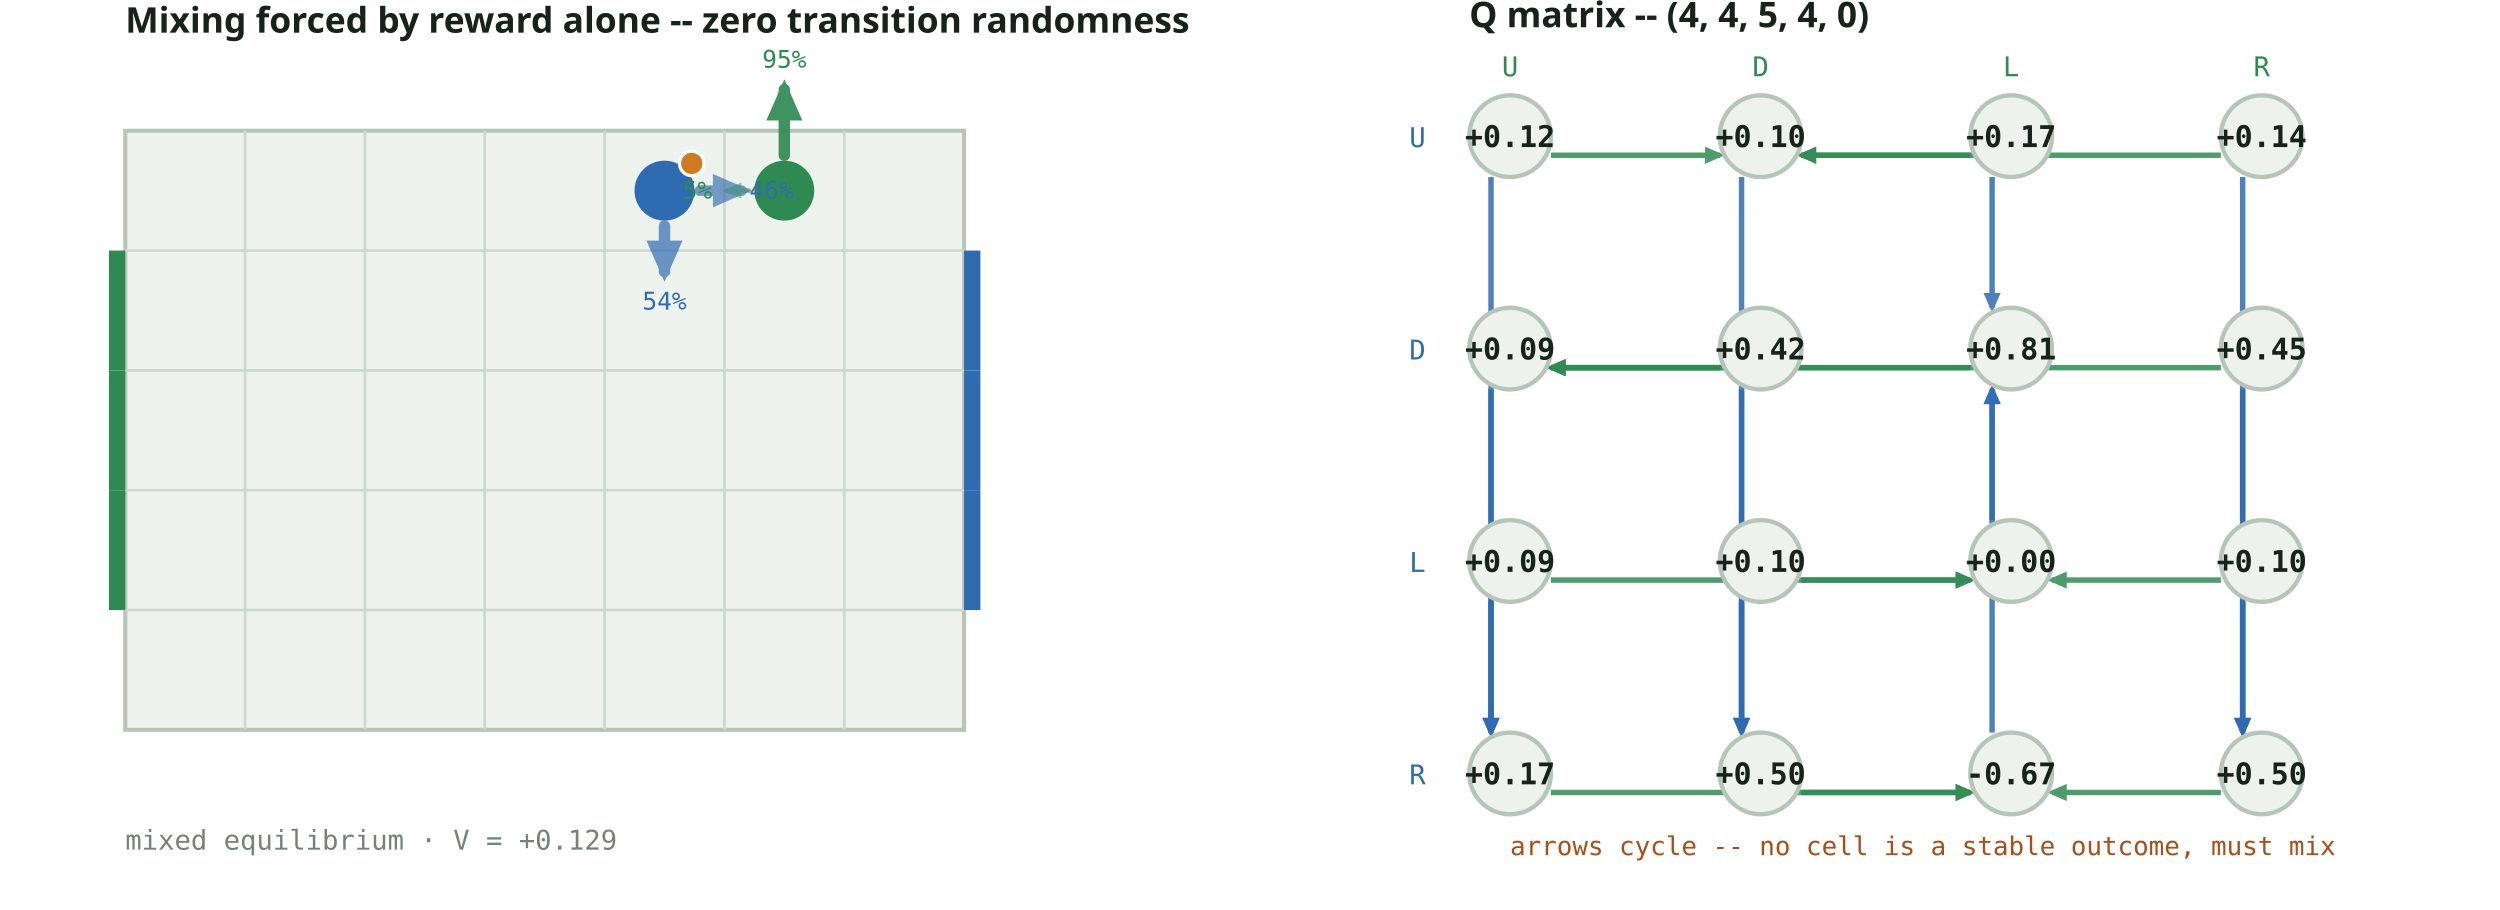
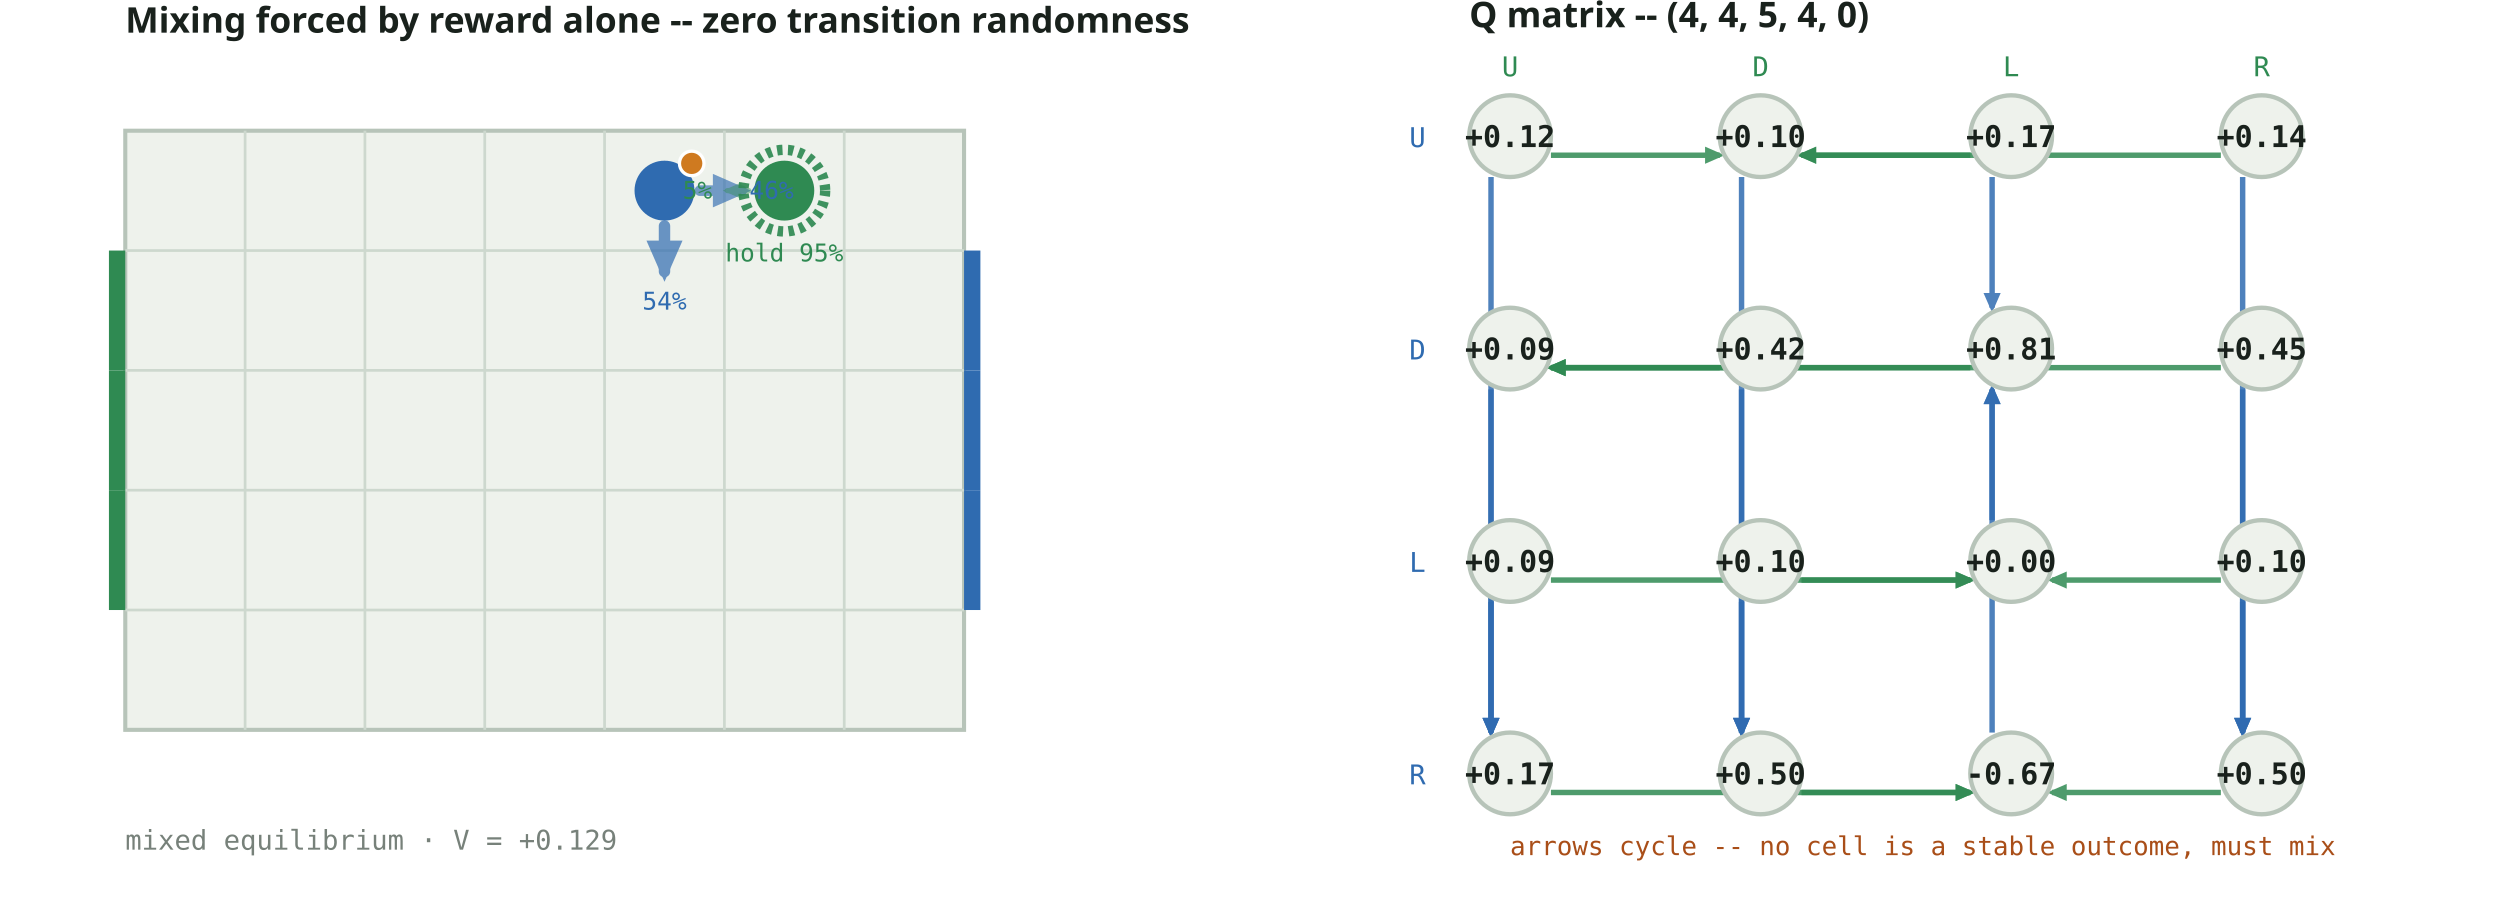
<svg xmlns="http://www.w3.org/2000/svg" viewBox="0 0 918 334" role="img" aria-label="panel">
  <g transform="translate(16.0 18.0)">
    <clipPath id="pnl0">
      <rect x="-16.0" y="-16.0" width="451.0" height="330.0" />
    </clipPath>
    <g clip-path="url(#pnl0)">
      <defs>
        <marker id="ah-2f6bb0" viewBox="0 0 8 8" refX="6" refY="4" markerWidth="3.6" markerHeight="3.6" orient="auto">
          <path d="M0 0.5 L8 4 L0 7.5 z" fill="var(--p0, #2f6bb0)" />
        </marker>
        <marker id="ah-2f8a52" viewBox="0 0 8 8" refX="6" refY="4" markerWidth="3.6" markerHeight="3.6" orient="auto">
          <path d="M0 0.5 L8 4 L0 7.5 z" fill="var(--p1, #2f8a52)" />
        </marker>
      </defs>
      <rect x="30" y="30" width="308" height="220" fill="var(--tint, #eef2ec)" stroke="var(--rule-strong, #b7c4b9)" stroke-width="1.5" />
      <line x1="74" y1="30" x2="74" y2="250" stroke="var(--rule, #cdd8ce)" stroke-width="1" />
      <line x1="118" y1="30" x2="118" y2="250" stroke="var(--rule, #cdd8ce)" stroke-width="1" />
      <line x1="162" y1="30" x2="162" y2="250" stroke="var(--rule, #cdd8ce)" stroke-width="1" />
      <line x1="206" y1="30" x2="206" y2="250" stroke="var(--rule, #cdd8ce)" stroke-width="1" />
      <line x1="250" y1="30" x2="250" y2="250" stroke="var(--rule, #cdd8ce)" stroke-width="1" />
      <line x1="294" y1="30" x2="294" y2="250" stroke="var(--rule, #cdd8ce)" stroke-width="1" />
      <line x1="30" y1="74" x2="338" y2="74" stroke="var(--rule, #cdd8ce)" stroke-width="1" />
      <line x1="30" y1="118" x2="338" y2="118" stroke="var(--rule, #cdd8ce)" stroke-width="1" />
      <line x1="30" y1="162" x2="338" y2="162" stroke="var(--rule, #cdd8ce)" stroke-width="1" />
      <line x1="30" y1="206" x2="338" y2="206" stroke="var(--rule, #cdd8ce)" stroke-width="1" />
      <rect x="24" y="162" width="6" height="44" fill="var(--p1, #2f8a52)" />
      <rect x="338" y="162" width="6" height="44" fill="var(--p0, #2f6bb0)" />
      <rect x="24" y="118" width="6" height="44" fill="var(--p1, #2f8a52)" />
      <rect x="338" y="118" width="6" height="44" fill="var(--p0, #2f6bb0)" />
      <rect x="24" y="74" width="6" height="44" fill="var(--p1, #2f8a52)" />
      <rect x="338" y="74" width="6" height="44" fill="var(--p0, #2f6bb0)" />
      <circle cx="228.0" cy="52.0" r="11" fill="var(--p0, #2f6bb0)" />
      <circle cx="272.0" cy="52.0" r="11" fill="var(--p1, #2f8a52)" />
      <circle cx="238.0" cy="42.0" r="4.5" fill="var(--ball, #cf7a20)" stroke="var(--paper, #ffffff)" stroke-width="1.2" />
      <line x1="228.0" y1="65.0" x2="228.0" y2="81.7" stroke="var(--p0, #2f6bb0)" stroke-width="4.2" stroke-linecap="round" opacity="0.70" marker-end="url(#ah-2f6bb0)" />
      <text x="228.0" y="95.7" text-anchor="middle" font-family="ui-monospace,monospace" font-size="9" fill="var(--p0, #2f6bb0)">54%</text>
      <line x1="241.0" y1="52.0" x2="256.3" y2="52.0" stroke="var(--p0, #2f6bb0)" stroke-width="3.9" stroke-linecap="round" opacity="0.65" marker-end="url(#ah-2f6bb0)" />
      <text x="267.3" y="55.0" text-anchor="middle" font-family="ui-monospace,monospace" font-size="9" fill="var(--p0, #2f6bb0)">46%</text>
-       <line x1="272.0" y1="39.0" x2="272.0" y2="14.9" stroke="var(--p1, #2f8a52)" stroke-width="4.2" stroke-linecap="round" opacity="0.92" marker-end="url(#ah-2f8a52)" />
-       <text x="272.0" y="6.9" text-anchor="middle" font-family="ui-monospace,monospace" font-size="9" fill="var(--p1, #2f8a52)">95%</text>
+       <circle cx="272.0" cy="52.0" r="15" fill="none" stroke="var(--p1, #2f8a52)" stroke-width="3.8" stroke-dasharray="2 2" opacity="0.92" />
+       <text x="272.0" y="78.0" text-anchor="middle" font-family="ui-monospace,monospace" font-size="9" fill="var(--p1, #2f8a52)">hold 95%</text>
      <line x1="259.0" y1="52.0" x2="251.1" y2="52.0" stroke="var(--p1, #2f8a52)" stroke-width="1.9" stroke-linecap="round" opacity="0.43" marker-end="url(#ah-2f8a52)" />
      <text x="240.1" y="55.0" text-anchor="middle" font-family="ui-monospace,monospace" font-size="9" fill="var(--p1, #2f8a52)">5%</text>
      <text x="30" y="294" font-family="ui-monospace,monospace" font-size="10" fill="var(--ink-faint, #77817a)">mixed equilibrium · V = +0.129</text>
      <text x="30" y="-6" font-family="Barlow Semi Condensed,sans-serif" font-weight="600" font-size="13" fill="var(--ink, #19211c)">Mixing forced by reward alone -- zero transition randomness</text>
    </g>
  </g>
  <g transform="translate(508.5 16.0)">
    <clipPath id="pnl1">
      <rect x="-16.0" y="-16.0" width="400.0" height="334.0" />
    </clipPath>
    <g clip-path="url(#pnl1)">
      <text x="31" y="-6" font-family="Barlow Semi Condensed,sans-serif" font-weight="600" font-size="13" fill="var(--ink, #19211c)">Q matrix -- (4, 4, 5, 4, 0)</text>
      <defs>
        <marker id="ah-2f6bb0" viewBox="0 0 8 8" refX="6" refY="4" markerWidth="3.6" markerHeight="3.6" orient="auto">
          <path d="M0 0.5 L8 4 L0 7.5 z" fill="var(--p0, #2f6bb0)" />
        </marker>
        <marker id="ah-2f8a52" viewBox="0 0 8 8" refX="6" refY="4" markerWidth="3.6" markerHeight="3.6" orient="auto">
          <path d="M0 0.5 L8 4 L0 7.5 z" fill="var(--p1, #2f8a52)" />
        </marker>
      </defs>
      <text x="46" y="12" text-anchor="middle" font-family="ui-monospace,monospace" font-size="10" fill="var(--p1, #2f8a52)">U</text>
      <text x="138" y="12" text-anchor="middle" font-family="ui-monospace,monospace" font-size="10" fill="var(--p1, #2f8a52)">D</text>
      <text x="230" y="12" text-anchor="middle" font-family="ui-monospace,monospace" font-size="10" fill="var(--p1, #2f8a52)">L</text>
      <text x="322" y="12" text-anchor="middle" font-family="ui-monospace,monospace" font-size="10" fill="var(--p1, #2f8a52)">R</text>
      <text x="12" y="38" text-anchor="middle" font-family="ui-monospace,monospace" font-size="10" fill="var(--p0, #2f6bb0)">U</text>
      <text x="12" y="116" text-anchor="middle" font-family="ui-monospace,monospace" font-size="10" fill="var(--p0, #2f6bb0)">D</text>
      <text x="12" y="194" text-anchor="middle" font-family="ui-monospace,monospace" font-size="10" fill="var(--p0, #2f6bb0)">L</text>
      <text x="12" y="272" text-anchor="middle" font-family="ui-monospace,monospace" font-size="10" fill="var(--p0, #2f6bb0)">R</text>
      <line x1="39.0" y1="49.0" x2="39.0" y2="253.0" stroke="var(--p0, #2f6bb0)" stroke-width="2" marker-end="url(#ah-2f6bb0)" opacity=".85" />
      <line x1="39.0" y1="127.0" x2="39.0" y2="253.0" stroke="var(--p0, #2f6bb0)" stroke-width="2" marker-end="url(#ah-2f6bb0)" opacity=".85" />
      <line x1="39.0" y1="205.0" x2="39.0" y2="253.0" stroke="var(--p0, #2f6bb0)" stroke-width="2" marker-end="url(#ah-2f6bb0)" opacity=".85" />
      <line x1="131.0" y1="49.0" x2="131.0" y2="253.0" stroke="var(--p0, #2f6bb0)" stroke-width="2" marker-end="url(#ah-2f6bb0)" opacity=".85" />
      <line x1="131.0" y1="127.0" x2="131.0" y2="253.0" stroke="var(--p0, #2f6bb0)" stroke-width="2" marker-end="url(#ah-2f6bb0)" opacity=".85" />
      <line x1="131.0" y1="205.0" x2="131.0" y2="253.0" stroke="var(--p0, #2f6bb0)" stroke-width="2" marker-end="url(#ah-2f6bb0)" opacity=".85" />
      <line x1="223.0" y1="49.0" x2="223.0" y2="97.0" stroke="var(--p0, #2f6bb0)" stroke-width="2" marker-end="url(#ah-2f6bb0)" opacity=".85" />
      <line x1="223.0" y1="175.0" x2="223.0" y2="127.0" stroke="var(--p0, #2f6bb0)" stroke-width="2" marker-end="url(#ah-2f6bb0)" opacity=".85" />
      <line x1="223.0" y1="253.0" x2="223.0" y2="127.0" stroke="var(--p0, #2f6bb0)" stroke-width="2" marker-end="url(#ah-2f6bb0)" opacity=".85" />
      <line x1="315.0" y1="49.0" x2="315.0" y2="253.0" stroke="var(--p0, #2f6bb0)" stroke-width="2" marker-end="url(#ah-2f6bb0)" opacity=".85" />
      <line x1="315.0" y1="127.0" x2="315.0" y2="253.0" stroke="var(--p0, #2f6bb0)" stroke-width="2" marker-end="url(#ah-2f6bb0)" opacity=".85" />
      <line x1="315.0" y1="205.0" x2="315.0" y2="253.0" stroke="var(--p0, #2f6bb0)" stroke-width="2" marker-end="url(#ah-2f6bb0)" opacity=".85" />
      <line x1="61.0" y1="41.0" x2="123.0" y2="41.0" stroke="var(--p1, #2f8a52)" stroke-width="2" marker-end="url(#ah-2f8a52)" opacity=".85" />
      <line x1="215.0" y1="41.0" x2="153.0" y2="41.0" stroke="var(--p1, #2f8a52)" stroke-width="2" marker-end="url(#ah-2f8a52)" opacity=".85" />
      <line x1="307.0" y1="41.0" x2="153.0" y2="41.0" stroke="var(--p1, #2f8a52)" stroke-width="2" marker-end="url(#ah-2f8a52)" opacity=".85" />
      <line x1="123.0" y1="119.0" x2="61.0" y2="119.0" stroke="var(--p1, #2f8a52)" stroke-width="2" marker-end="url(#ah-2f8a52)" opacity=".85" />
      <line x1="215.0" y1="119.0" x2="61.0" y2="119.0" stroke="var(--p1, #2f8a52)" stroke-width="2" marker-end="url(#ah-2f8a52)" opacity=".85" />
      <line x1="307.0" y1="119.0" x2="61.0" y2="119.0" stroke="var(--p1, #2f8a52)" stroke-width="2" marker-end="url(#ah-2f8a52)" opacity=".85" />
      <line x1="61.0" y1="197.0" x2="215.0" y2="197.0" stroke="var(--p1, #2f8a52)" stroke-width="2" marker-end="url(#ah-2f8a52)" opacity=".85" />
      <line x1="153.0" y1="197.0" x2="215.0" y2="197.0" stroke="var(--p1, #2f8a52)" stroke-width="2" marker-end="url(#ah-2f8a52)" opacity=".85" />
      <line x1="307.0" y1="197.0" x2="245.0" y2="197.0" stroke="var(--p1, #2f8a52)" stroke-width="2" marker-end="url(#ah-2f8a52)" opacity=".85" />
      <line x1="61.0" y1="275.0" x2="215.0" y2="275.0" stroke="var(--p1, #2f8a52)" stroke-width="2" marker-end="url(#ah-2f8a52)" opacity=".85" />
      <line x1="153.0" y1="275.0" x2="215.0" y2="275.0" stroke="var(--p1, #2f8a52)" stroke-width="2" marker-end="url(#ah-2f8a52)" opacity=".85" />
      <line x1="307.0" y1="275.0" x2="245.0" y2="275.0" stroke="var(--p1, #2f8a52)" stroke-width="2" marker-end="url(#ah-2f8a52)" opacity=".85" />
      <circle cx="46.0" cy="34.0" r="15" fill="var(--tint, #eef2ec)" stroke="var(--rule-strong, #b7c4b9)" stroke-width="1.6" />
      <text x="46.0" y="38.0" text-anchor="middle" font-family="ui-monospace,monospace" font-weight="600" font-size="11" fill="var(--ink, #19211c)">+0.12</text>
      <circle cx="138.0" cy="34.0" r="15" fill="var(--tint, #eef2ec)" stroke="var(--rule-strong, #b7c4b9)" stroke-width="1.6" />
      <text x="138.0" y="38.0" text-anchor="middle" font-family="ui-monospace,monospace" font-weight="600" font-size="11" fill="var(--ink, #19211c)">+0.10</text>
      <circle cx="230.0" cy="34.0" r="15" fill="var(--tint, #eef2ec)" stroke="var(--rule-strong, #b7c4b9)" stroke-width="1.6" />
      <text x="230.0" y="38.0" text-anchor="middle" font-family="ui-monospace,monospace" font-weight="600" font-size="11" fill="var(--ink, #19211c)">+0.17</text>
      <circle cx="322.0" cy="34.0" r="15" fill="var(--tint, #eef2ec)" stroke="var(--rule-strong, #b7c4b9)" stroke-width="1.6" />
      <text x="322.0" y="38.0" text-anchor="middle" font-family="ui-monospace,monospace" font-weight="600" font-size="11" fill="var(--ink, #19211c)">+0.14</text>
      <circle cx="46.0" cy="112.0" r="15" fill="var(--tint, #eef2ec)" stroke="var(--rule-strong, #b7c4b9)" stroke-width="1.6" />
      <text x="46.0" y="116.0" text-anchor="middle" font-family="ui-monospace,monospace" font-weight="600" font-size="11" fill="var(--ink, #19211c)">+0.09</text>
      <circle cx="138.0" cy="112.0" r="15" fill="var(--tint, #eef2ec)" stroke="var(--rule-strong, #b7c4b9)" stroke-width="1.6" />
      <text x="138.0" y="116.0" text-anchor="middle" font-family="ui-monospace,monospace" font-weight="600" font-size="11" fill="var(--ink, #19211c)">+0.42</text>
      <circle cx="230.0" cy="112.0" r="15" fill="var(--tint, #eef2ec)" stroke="var(--rule-strong, #b7c4b9)" stroke-width="1.6" />
      <text x="230.0" y="116.0" text-anchor="middle" font-family="ui-monospace,monospace" font-weight="600" font-size="11" fill="var(--ink, #19211c)">+0.81</text>
      <circle cx="322.0" cy="112.0" r="15" fill="var(--tint, #eef2ec)" stroke="var(--rule-strong, #b7c4b9)" stroke-width="1.6" />
      <text x="322.0" y="116.0" text-anchor="middle" font-family="ui-monospace,monospace" font-weight="600" font-size="11" fill="var(--ink, #19211c)">+0.45</text>
      <circle cx="46.0" cy="190.0" r="15" fill="var(--tint, #eef2ec)" stroke="var(--rule-strong, #b7c4b9)" stroke-width="1.6" />
      <text x="46.0" y="194.0" text-anchor="middle" font-family="ui-monospace,monospace" font-weight="600" font-size="11" fill="var(--ink, #19211c)">+0.09</text>
      <circle cx="138.0" cy="190.0" r="15" fill="var(--tint, #eef2ec)" stroke="var(--rule-strong, #b7c4b9)" stroke-width="1.6" />
      <text x="138.0" y="194.0" text-anchor="middle" font-family="ui-monospace,monospace" font-weight="600" font-size="11" fill="var(--ink, #19211c)">+0.10</text>
      <circle cx="230.0" cy="190.0" r="15" fill="var(--tint, #eef2ec)" stroke="var(--rule-strong, #b7c4b9)" stroke-width="1.6" />
      <text x="230.0" y="194.0" text-anchor="middle" font-family="ui-monospace,monospace" font-weight="600" font-size="11" fill="var(--ink, #19211c)">+0.00</text>
      <circle cx="322.0" cy="190.0" r="15" fill="var(--tint, #eef2ec)" stroke="var(--rule-strong, #b7c4b9)" stroke-width="1.6" />
      <text x="322.0" y="194.0" text-anchor="middle" font-family="ui-monospace,monospace" font-weight="600" font-size="11" fill="var(--ink, #19211c)">+0.10</text>
      <circle cx="46.0" cy="268.0" r="15" fill="var(--tint, #eef2ec)" stroke="var(--rule-strong, #b7c4b9)" stroke-width="1.6" />
      <text x="46.0" y="272.0" text-anchor="middle" font-family="ui-monospace,monospace" font-weight="600" font-size="11" fill="var(--ink, #19211c)">+0.17</text>
      <circle cx="138.0" cy="268.0" r="15" fill="var(--tint, #eef2ec)" stroke="var(--rule-strong, #b7c4b9)" stroke-width="1.6" />
      <text x="138.0" y="272.0" text-anchor="middle" font-family="ui-monospace,monospace" font-weight="600" font-size="11" fill="var(--ink, #19211c)">+0.50</text>
      <circle cx="230.0" cy="268.0" r="15" fill="var(--tint, #eef2ec)" stroke="var(--rule-strong, #b7c4b9)" stroke-width="1.6" />
      <text x="230.0" y="272.0" text-anchor="middle" font-family="ui-monospace,monospace" font-weight="600" font-size="11" fill="var(--ink, #19211c)">-0.67</text>
      <circle cx="322.0" cy="268.0" r="15" fill="var(--tint, #eef2ec)" stroke="var(--rule-strong, #b7c4b9)" stroke-width="1.6" />
      <text x="322.0" y="272.0" text-anchor="middle" font-family="ui-monospace,monospace" font-weight="600" font-size="11" fill="var(--ink, #19211c)">+0.50</text>
      <text x="46" y="298" font-family="ui-monospace,monospace" font-size="9.5" fill="#a94e18">arrows cycle -- no cell is a stable outcome, must mix</text>
    </g>
  </g>
</svg>
